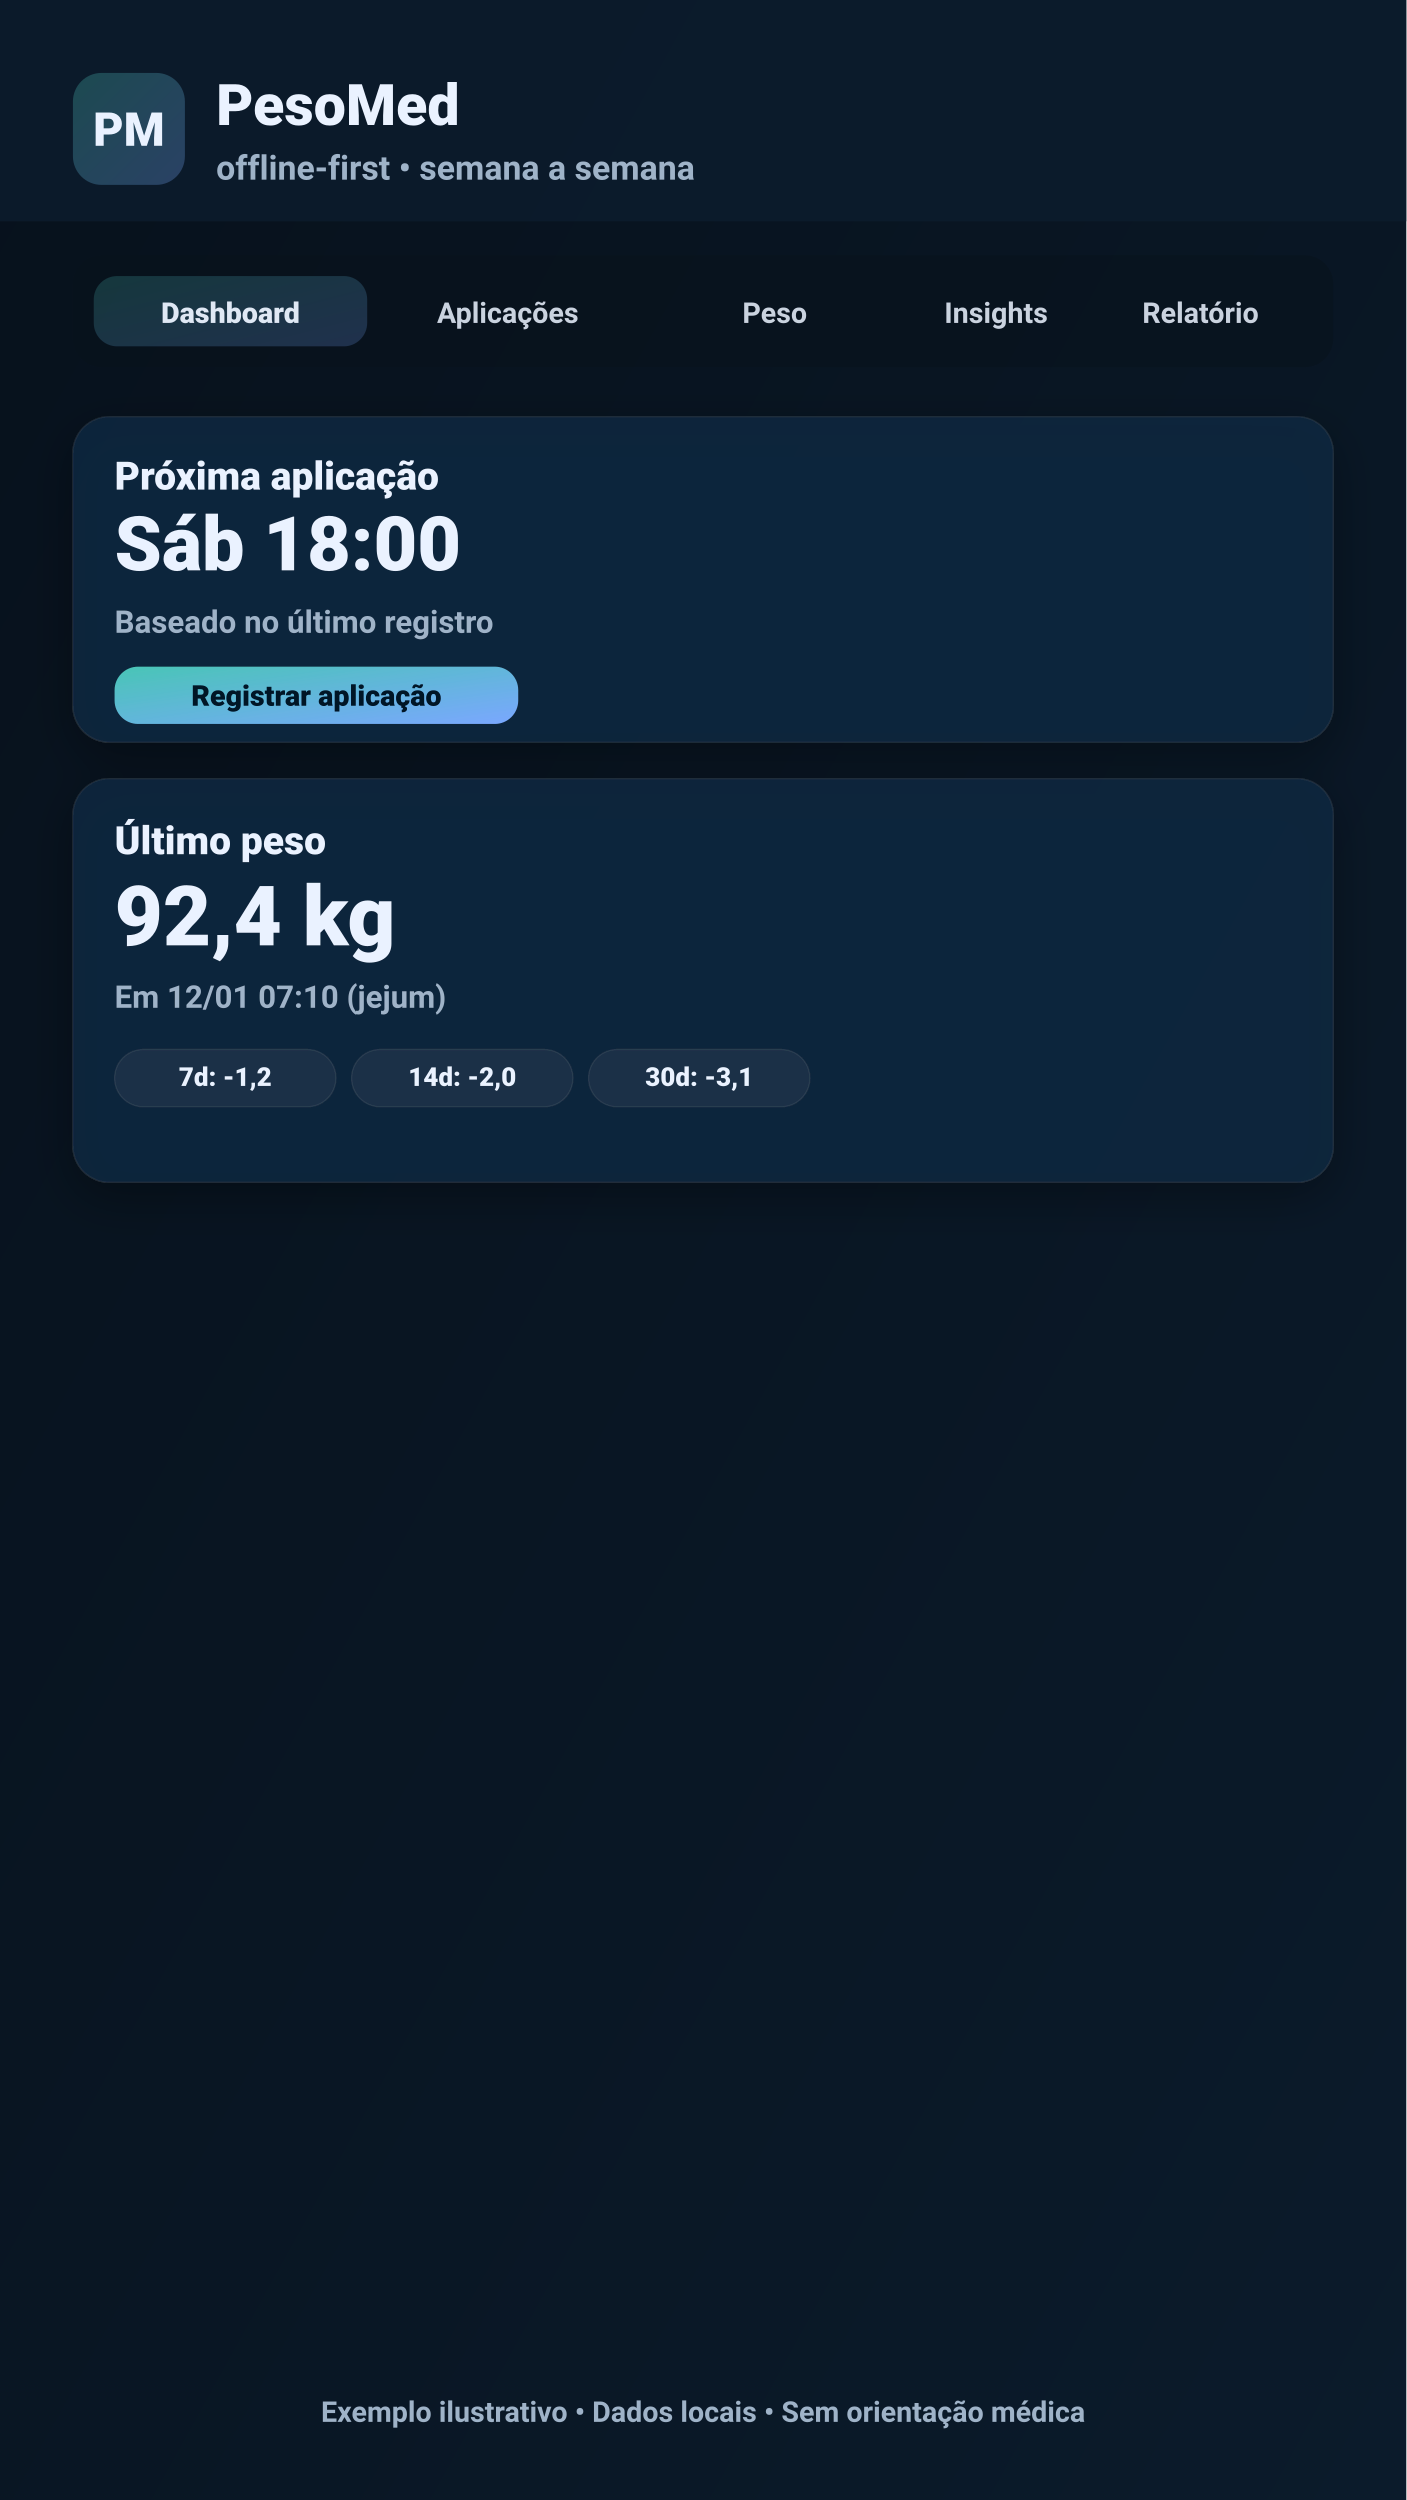
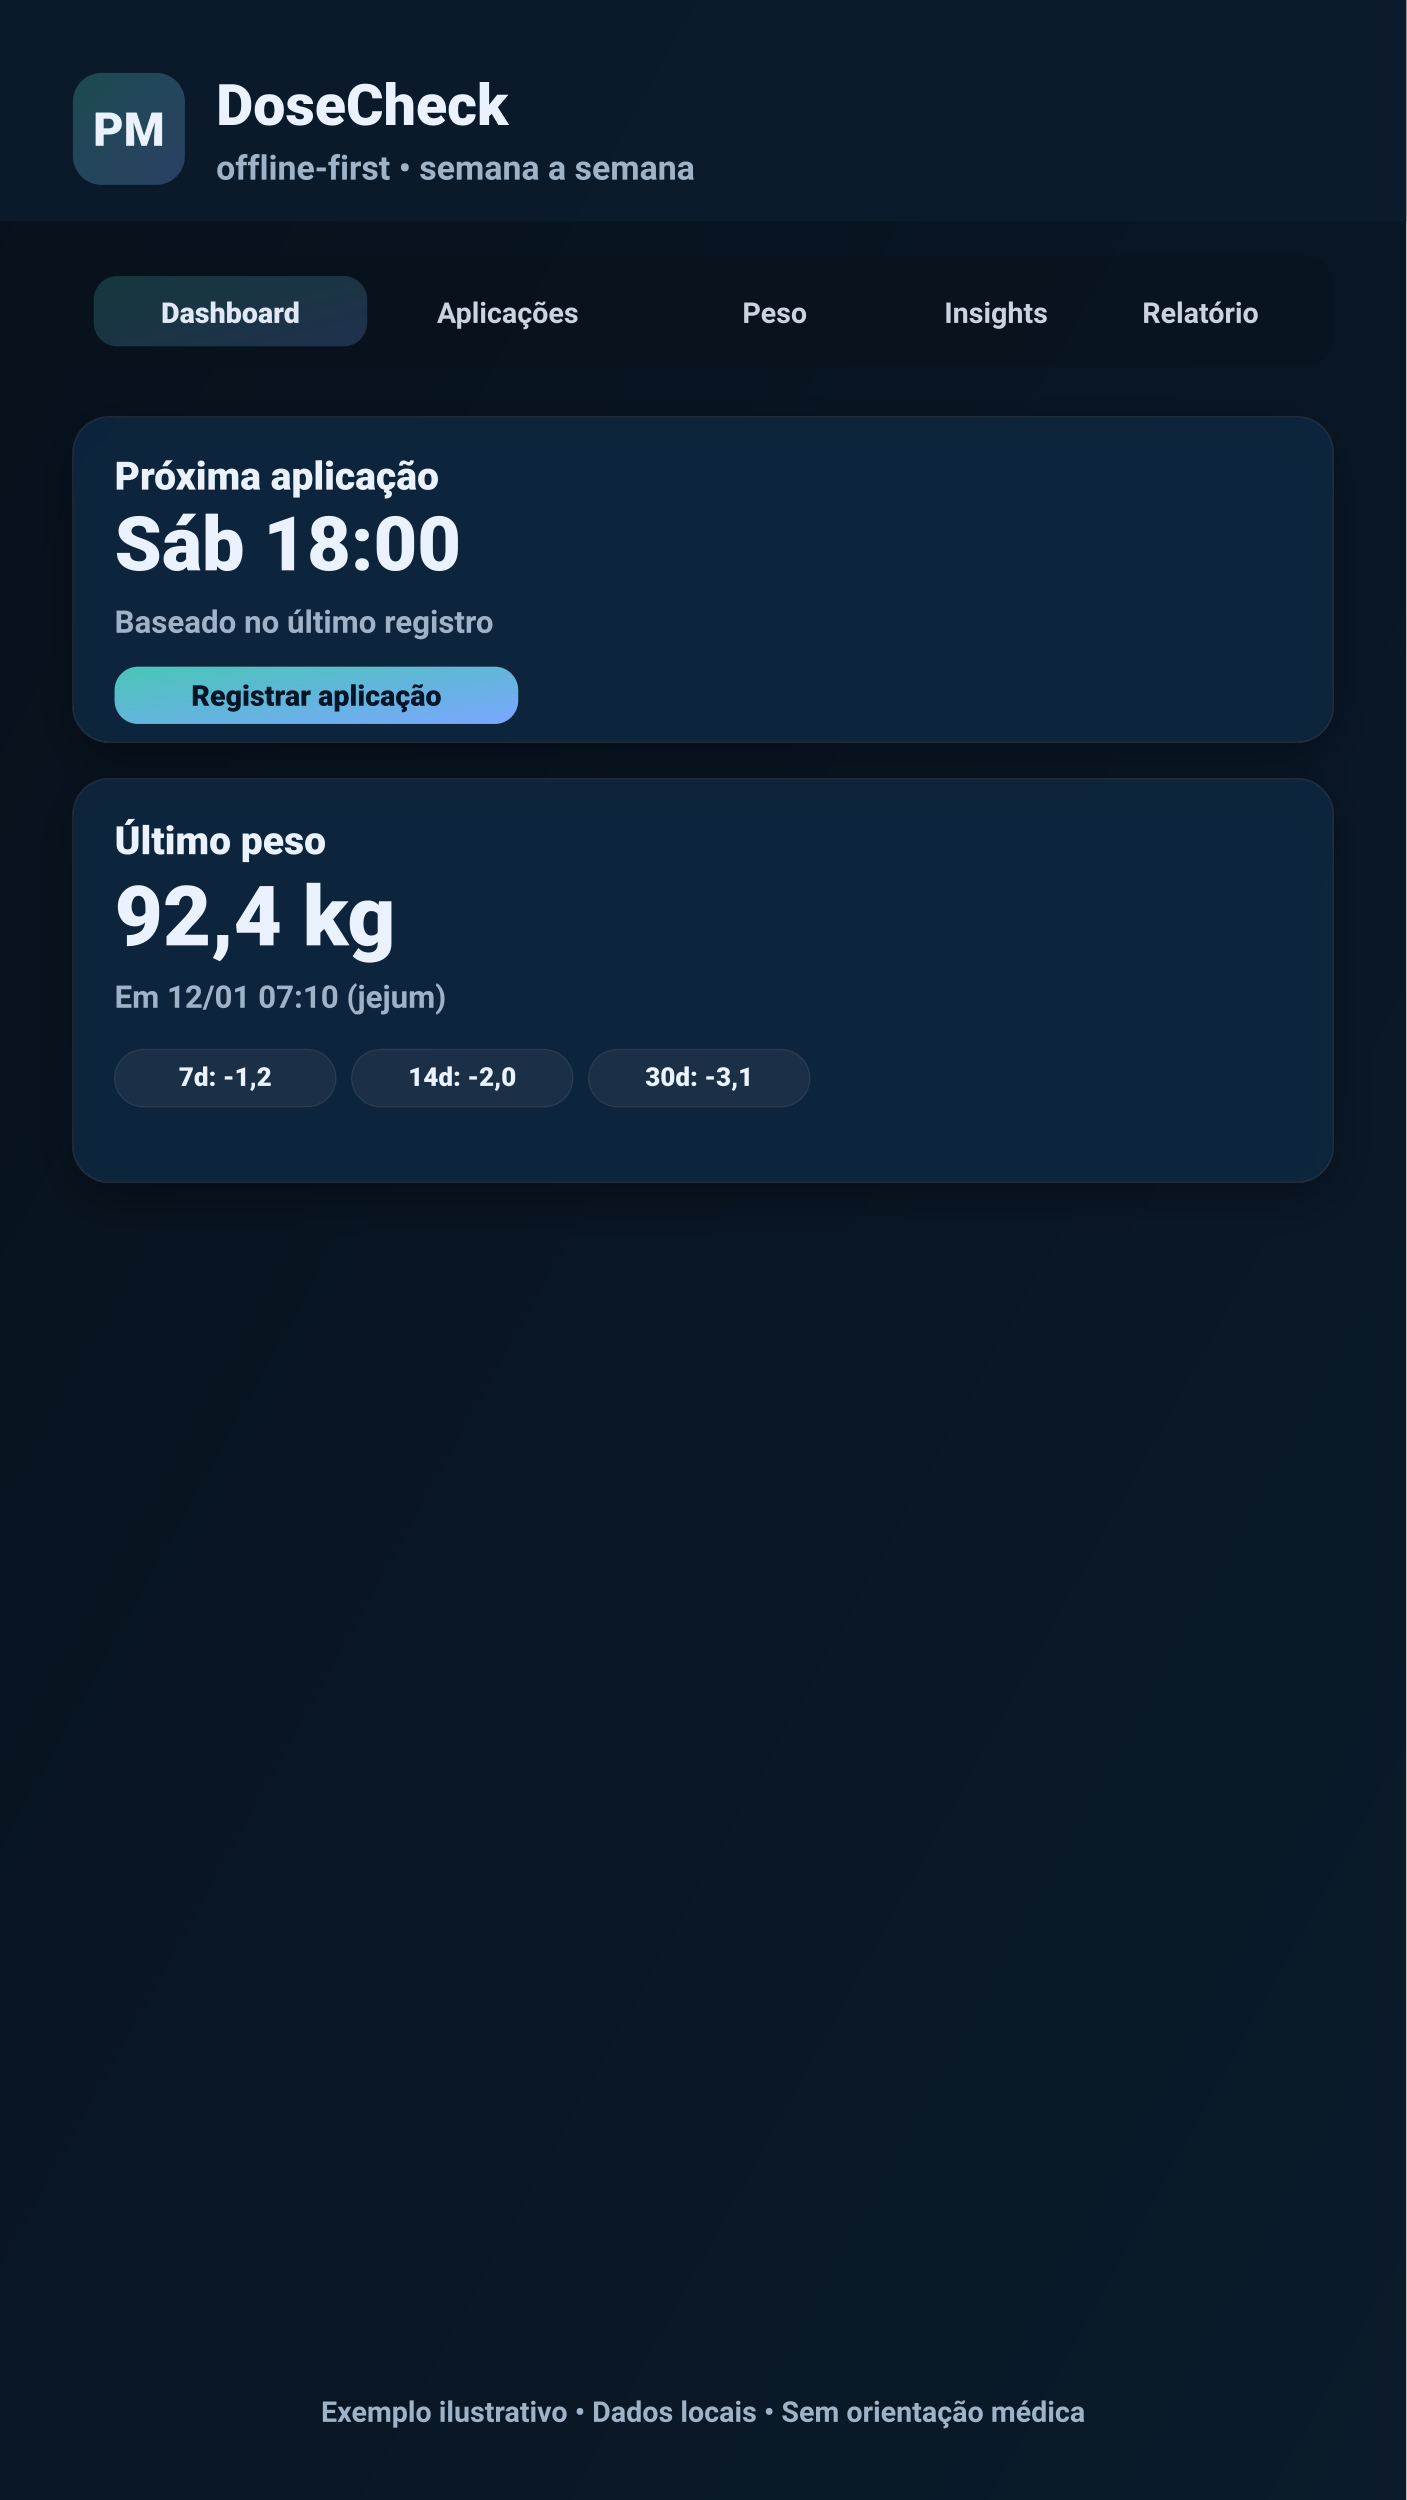
<svg xmlns="http://www.w3.org/2000/svg" width="1080" height="1920" viewBox="0 0 1080 1920">
  <defs>
    <linearGradient id="bg" x1="0" y1="0" x2="1" y2="1">
      <stop offset="0" stop-color="#07111c" />
      <stop offset="1" stop-color="#0b1b2b" />
    </linearGradient>
    <linearGradient id="accent" x1="0" y1="0" x2="1" y2="1">
      <stop offset="0" stop-color="#49c5b6" />
      <stop offset="1" stop-color="#7aa7ff" />
    </linearGradient>
    <filter id="shadow" x="-20%" y="-20%" width="140%" height="140%">
      <feDropShadow dx="0" dy="12" stdDeviation="18" flood-color="#000" flood-opacity="0.35" />
    </filter>
  </defs>
  <rect width="1080" height="1920" fill="url(#bg)" />
  <rect x="0" y="0" width="1080" height="170" fill="#0b1b2b" opacity="0.92" />
  <rect x="56" y="56" width="86" height="86" rx="22" fill="url(#accent)" opacity="0.28" />
  <text x="99" y="112" text-anchor="middle" font-family="system-ui, Segoe UI, Roboto, Arial" font-size="36" fill="#eaf2ff" font-weight="800">PM</text>
-   <text x="166" y="96" font-family="system-ui, Segoe UI, Roboto, Arial" font-size="44" fill="#eaf2ff" font-weight="900">PesoMed</text>
+   <text x="166" y="96" font-family="system-ui, Segoe UI, Roboto, Arial" font-size="44" fill="#eaf2ff" font-weight="900">DoseCheck</text>
  <text x="166" y="138" font-family="system-ui, Segoe UI, Roboto, Arial" font-size="26" fill="#9fb3c8" font-weight="700">offline-first • semana a semana</text>
  <g opacity="0.95">
    <rect x="56" y="196" width="968" height="86" rx="22" fill="#07111c" opacity="0.55" />
    <rect x="72" y="212" width="210" height="54" rx="18" fill="url(#accent)" opacity="0.22" />
    <text x="177" y="248" text-anchor="middle" font-family="system-ui, Segoe UI, Roboto, Arial" font-size="22" fill="#eaf2ff" font-weight="800">Dashboard</text>
    <text x="390" y="248" text-anchor="middle" font-family="system-ui, Segoe UI, Roboto, Arial" font-size="22" fill="#eaf2ff" opacity="0.9" font-weight="700">Aplicações</text>
    <text x="595" y="248" text-anchor="middle" font-family="system-ui, Segoe UI, Roboto, Arial" font-size="22" fill="#eaf2ff" opacity="0.9" font-weight="700">Peso</text>
    <text x="765" y="248" text-anchor="middle" font-family="system-ui, Segoe UI, Roboto, Arial" font-size="22" fill="#eaf2ff" opacity="0.9" font-weight="700">Insights</text>
    <text x="922" y="248" text-anchor="middle" font-family="system-ui, Segoe UI, Roboto, Arial" font-size="22" fill="#eaf2ff" opacity="0.9" font-weight="700">Relatório</text>
  </g>
  <g filter="url(#shadow)">
    <rect x="56" y="320" width="968" height="250" rx="28" fill="#0f263c" opacity="0.92" stroke="#ffffff" stroke-opacity="0.08" />
    <text x="88" y="376" font-family="system-ui, Segoe UI, Roboto, Arial" font-size="30" fill="#eaf2ff" font-weight="900">Próxima aplicação</text>
    <text x="88" y="438" font-family="system-ui, Segoe UI, Roboto, Arial" font-size="58" fill="#eaf2ff" font-weight="900">Sáb 18:00</text>
    <text x="88" y="486" font-family="system-ui, Segoe UI, Roboto, Arial" font-size="24" fill="#9fb3c8" font-weight="700">Baseado no último registro</text>
    <rect x="88" y="512" width="310" height="44" rx="18" fill="url(#accent)" />
    <text x="243" y="542" text-anchor="middle" font-family="system-ui, Segoe UI, Roboto, Arial" font-size="22" fill="#001225" font-weight="900">Registrar aplicação</text>
    <rect x="56" y="598" width="968" height="310" rx="28" fill="#0f263c" opacity="0.92" stroke="#ffffff" stroke-opacity="0.08" />
    <text x="88" y="656" font-family="system-ui, Segoe UI, Roboto, Arial" font-size="30" fill="#eaf2ff" font-weight="900">Último peso</text>
    <text x="88" y="726" font-family="system-ui, Segoe UI, Roboto, Arial" font-size="64" fill="#eaf2ff" font-weight="900">92,4 kg</text>
    <text x="88" y="774" font-family="system-ui, Segoe UI, Roboto, Arial" font-size="24" fill="#9fb3c8" font-weight="700">Em 12/01 07:10 (jejum)</text>
    <g>
      <rect x="88" y="806" width="170" height="44" rx="22" fill="#ffffff" fill-opacity="0.06" stroke="#ffffff" stroke-opacity="0.08" />
      <text x="173" y="834" text-anchor="middle" font-family="system-ui, Segoe UI, Roboto, Arial" font-size="20" fill="#eaf2ff" font-weight="800">7d: -1,2</text>
      <rect x="270" y="806" width="170" height="44" rx="22" fill="#ffffff" fill-opacity="0.06" stroke="#ffffff" stroke-opacity="0.08" />
      <text x="355" y="834" text-anchor="middle" font-family="system-ui, Segoe UI, Roboto, Arial" font-size="20" fill="#eaf2ff" font-weight="800">14d: -2,0</text>
      <rect x="452" y="806" width="170" height="44" rx="22" fill="#ffffff" fill-opacity="0.06" stroke="#ffffff" stroke-opacity="0.08" />
      <text x="537" y="834" text-anchor="middle" font-family="system-ui, Segoe UI, Roboto, Arial" font-size="20" fill="#eaf2ff" font-weight="800">30d: -3,1</text>
    </g>
  </g>
  <text x="540" y="1860" text-anchor="middle" font-family="system-ui, Segoe UI, Roboto, Arial" font-size="22" fill="#9fb3c8" font-weight="700">Exemplo ilustrativo • Dados locais • Sem orientação médica</text>
</svg>
